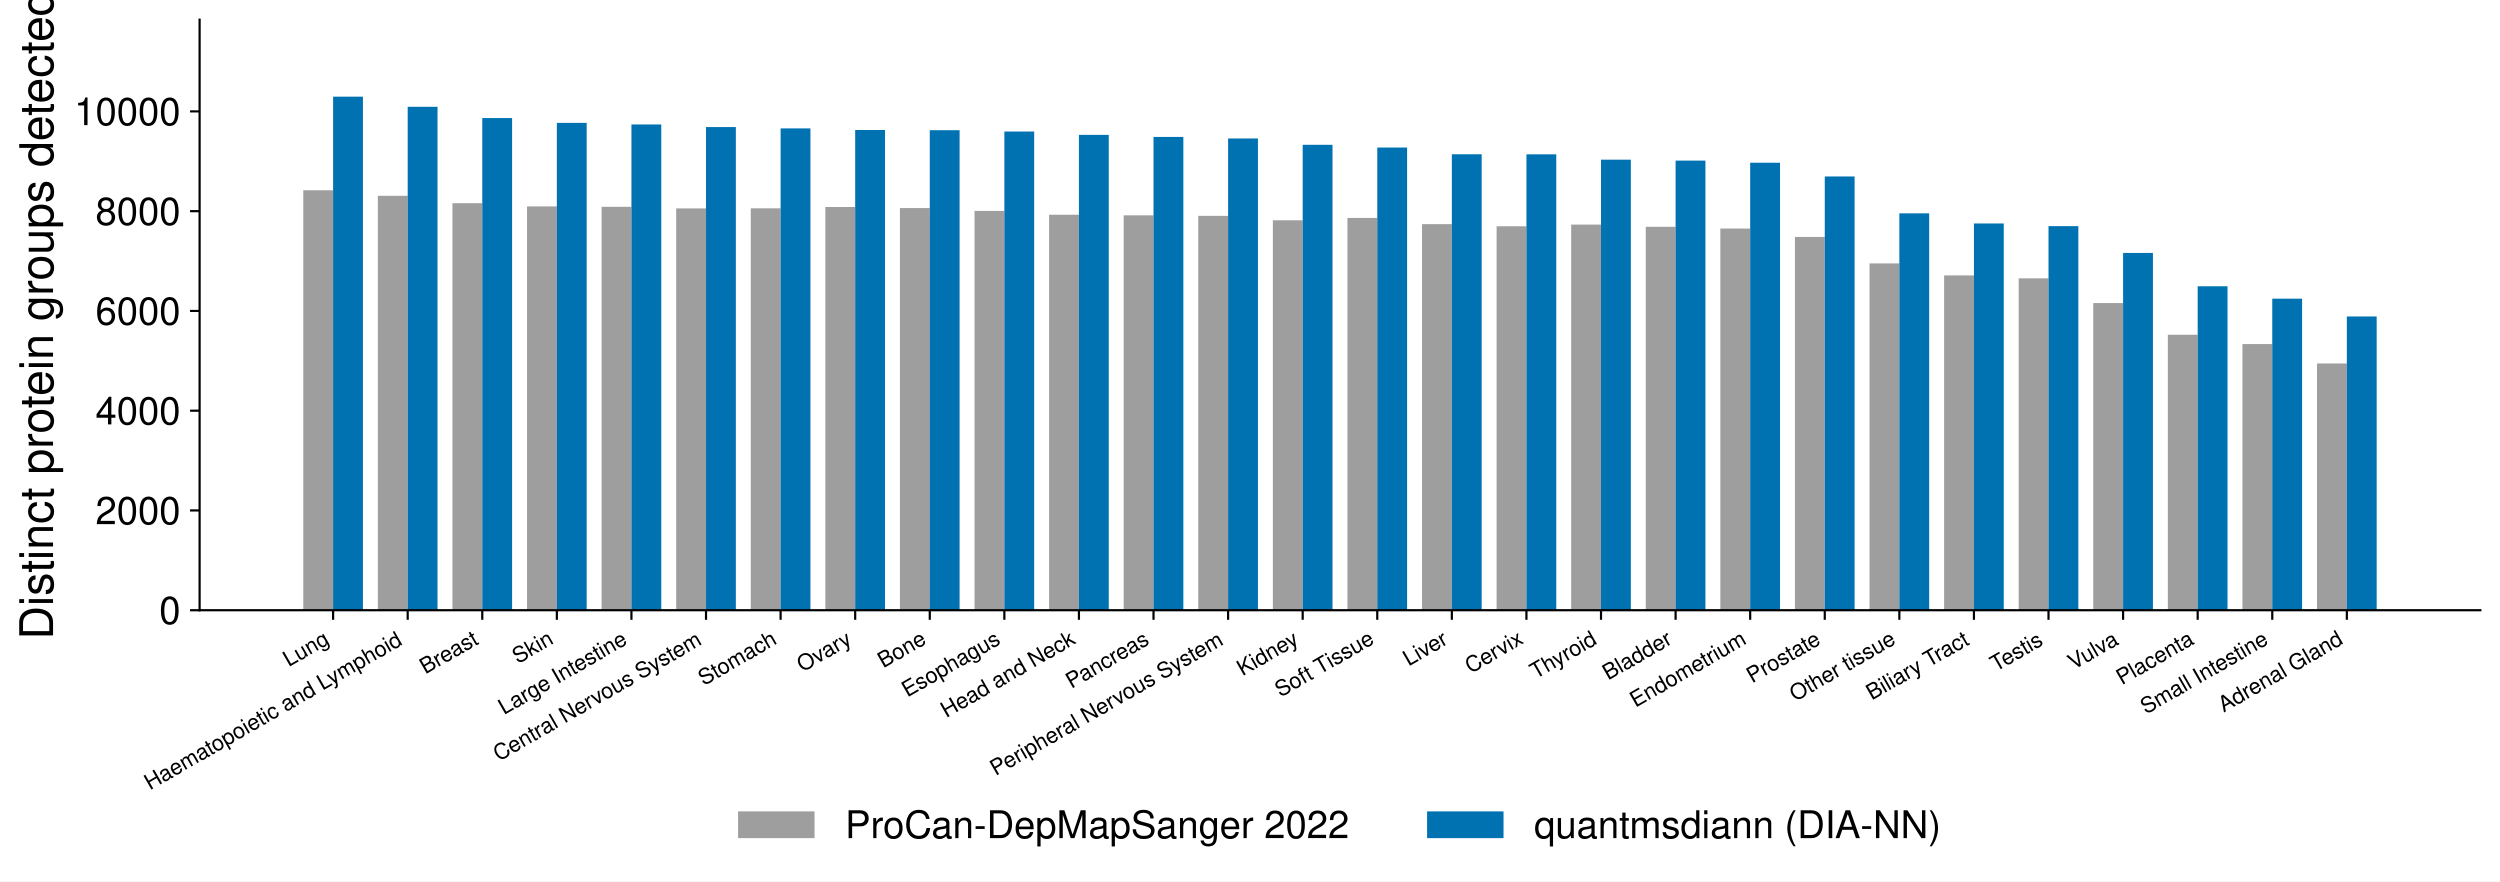
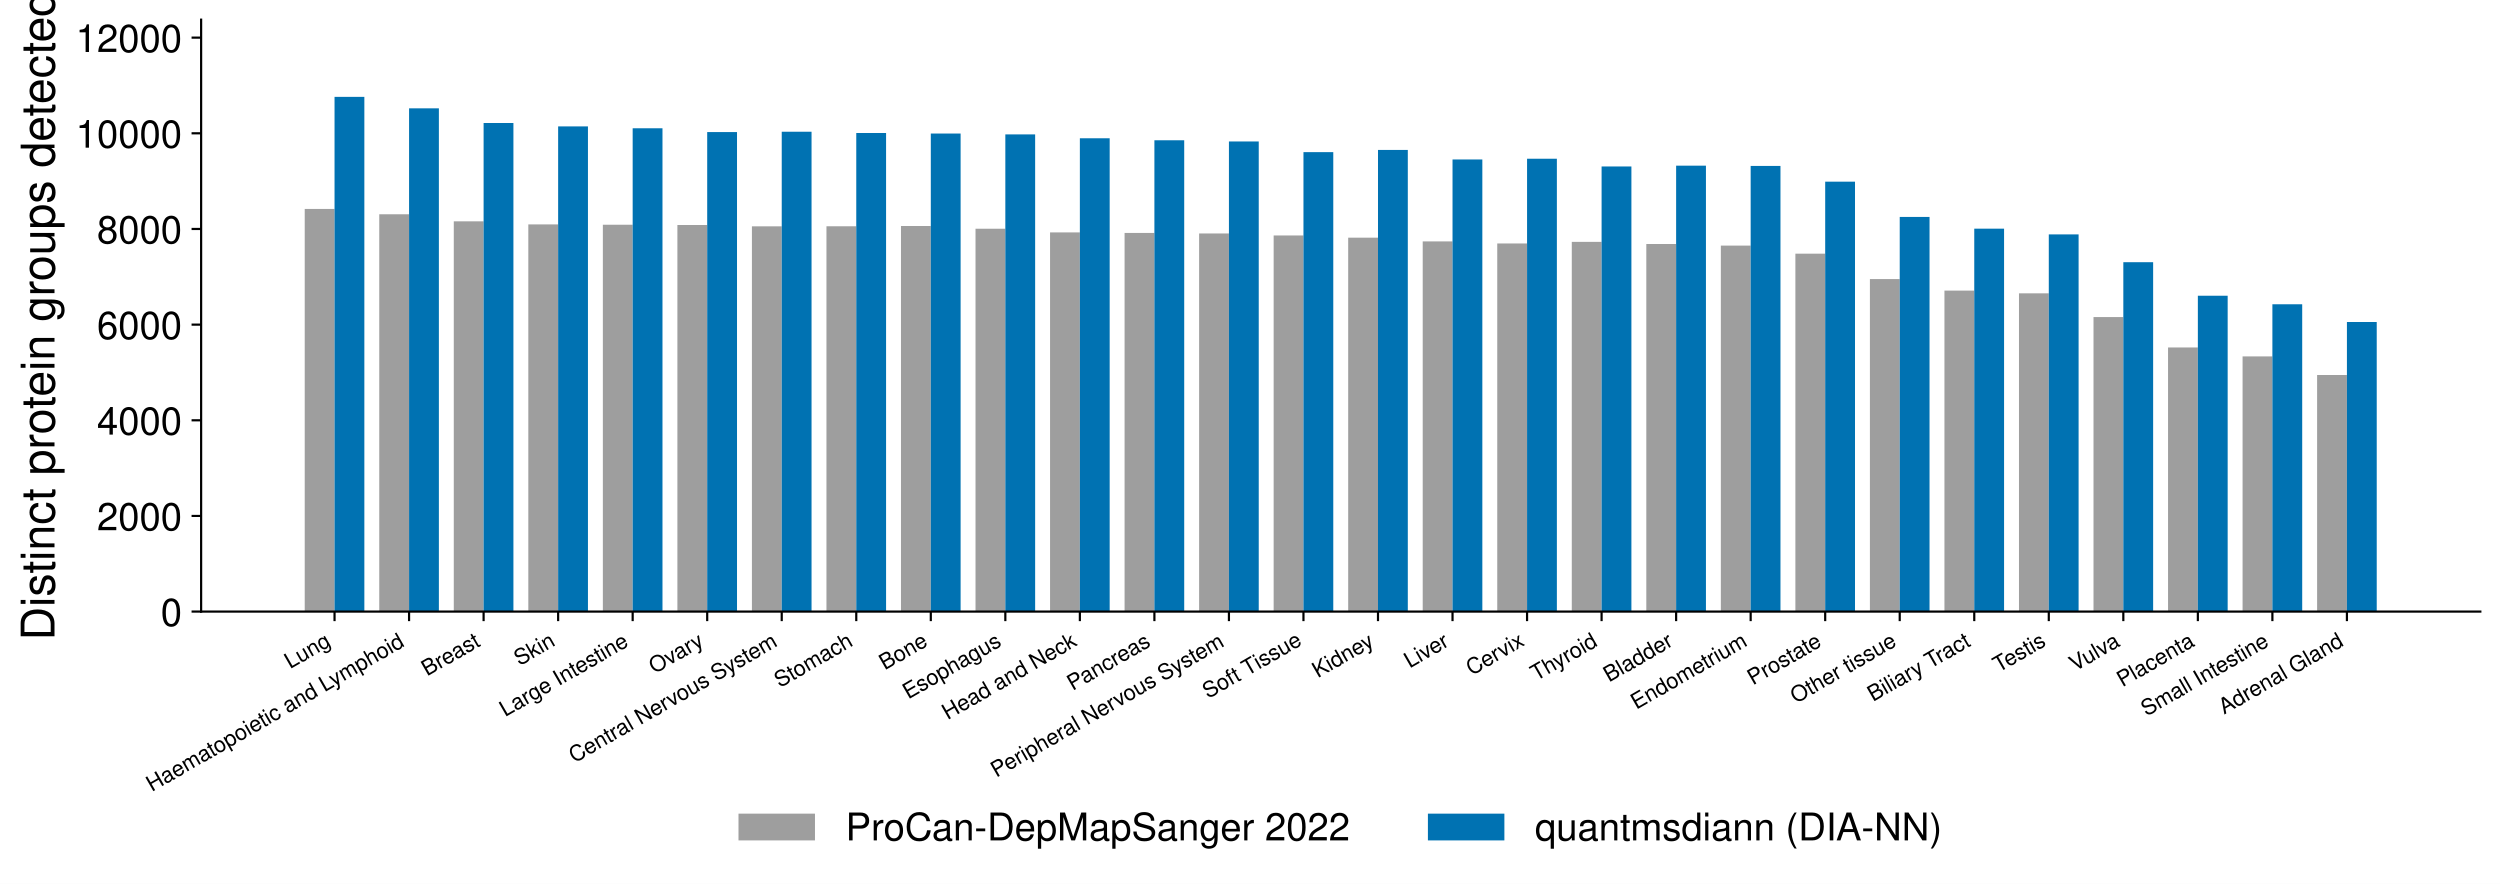
- <svg xmlns="http://www.w3.org/2000/svg" xmlns:xlink="http://www.w3.org/1999/xlink" width="915.862pt" height="322.944pt" viewBox="0 0 915.862 322.944" version="1.1">
+ <svg xmlns="http://www.w3.org/2000/svg" xmlns:xlink="http://www.w3.org/1999/xlink" width="915.328pt" height="323.598pt" viewBox="0 0 915.328 323.598" version="1.1">
  <defs>
    <style type="text/css">*{stroke-linejoin: round; stroke-linecap: butt}</style>
  </defs>
  <g id="figure_1">
    <g id="patch_1">
-       <path d="M 0 322.944  L 915.862 322.944  L 915.862 0  L 0 0  z " style="fill: #ffffff" />
+       <path d="M 0 323.598  L 915.328 323.598  L 915.328 0  L 0 0  z " style="fill: #ffffff" />
    </g>
    <g id="axes_1">
      <g id="patch_2">
-         <path d="M 73.123 223.552  L 908.663 223.552  L 908.663 7.2  L 73.123 7.2  z " style="fill: #ffffff" />
+         <path d="M 73.638 223.919  L 908.128 223.919  L 908.128 7.2  L 73.638 7.2  z " style="fill: #ffffff" />
      </g>
      <g id="patch_3">
-         <path d="M 111.102 223.552  L 122.031 223.552  L 122.031 69.702  L 111.102 69.702  z " clip-path="url(#p1872e04b38)" style="fill: #9e9e9e" />
+         <path d="M 111.569 223.919  L 122.485 223.919  L 122.485 76.496  L 111.569 76.496  z " clip-path="url(#p3ebead59f2)" style="fill: #9e9e9e" />
      </g>
      <g id="patch_4">
-         <path d="M 138.425 223.552  L 149.354 223.552  L 149.354 71.73  L 138.425 71.73  z " clip-path="url(#p1872e04b38)" style="fill: #9e9e9e" />
+         <path d="M 138.858 223.919  L 149.773 223.919  L 149.773 78.439  L 138.858 78.439  z " clip-path="url(#p3ebead59f2)" style="fill: #9e9e9e" />
      </g>
      <g id="patch_5">
-         <path d="M 165.748 223.552  L 176.677 223.552  L 176.677 74.453  L 165.748 74.453  z " clip-path="url(#p1872e04b38)" style="fill: #9e9e9e" />
+         <path d="M 166.147 223.919  L 177.062 223.919  L 177.062 81.048  L 166.147 81.048  z " clip-path="url(#p3ebead59f2)" style="fill: #9e9e9e" />
      </g>
      <g id="patch_6">
-         <path d="M 193.071 223.552  L 204 223.552  L 204 75.605  L 193.071 75.605  z " clip-path="url(#p1872e04b38)" style="fill: #9e9e9e" />
+         <path d="M 193.435 223.919  L 204.351 223.919  L 204.351 82.152  L 193.435 82.152  z " clip-path="url(#p3ebead59f2)" style="fill: #9e9e9e" />
      </g>
      <g id="patch_7">
-         <path d="M 220.394 223.552  L 231.323 223.552  L 231.323 75.751  L 220.394 75.751  z " clip-path="url(#p1872e04b38)" style="fill: #9e9e9e" />
+         <path d="M 220.724 223.919  L 231.64 223.919  L 231.64 82.292  L 220.724 82.292  z " clip-path="url(#p3ebead59f2)" style="fill: #9e9e9e" />
      </g>
      <g id="patch_8">
-         <path d="M 247.717 223.552  L 258.646 223.552  L 258.646 76.354  L 247.717 76.354  z " clip-path="url(#p1872e04b38)" style="fill: #9e9e9e" />
+         <path d="M 248.013 223.919  L 258.928 223.919  L 258.928 82.379  L 248.013 82.379  z " clip-path="url(#p3ebead59f2)" style="fill: #9e9e9e" />
      </g>
      <g id="patch_9">
-         <path d="M 275.04 223.552  L 285.969 223.552  L 285.969 76.317  L 275.04 76.317  z " clip-path="url(#p1872e04b38)" style="fill: #9e9e9e" />
+         <path d="M 275.302 223.919  L 286.217 223.919  L 286.217 82.87  L 275.302 82.87  z " clip-path="url(#p3ebead59f2)" style="fill: #9e9e9e" />
      </g>
      <g id="patch_10">
-         <path d="M 302.363 223.552  L 313.292 223.552  L 313.292 75.842  L 302.363 75.842  z " clip-path="url(#p1872e04b38)" style="fill: #9e9e9e" />
+         <path d="M 302.59 223.919  L 313.506 223.919  L 313.506 82.834  L 302.59 82.834  z " clip-path="url(#p3ebead59f2)" style="fill: #9e9e9e" />
      </g>
      <g id="patch_11">
-         <path d="M 329.686 223.552  L 340.616 223.552  L 340.616 76.226  L 329.686 76.226  z " clip-path="url(#p1872e04b38)" style="fill: #9e9e9e" />
+         <path d="M 329.879 223.919  L 340.795 223.919  L 340.795 82.747  L 329.879 82.747  z " clip-path="url(#p3ebead59f2)" style="fill: #9e9e9e" />
      </g>
      <g id="patch_12">
-         <path d="M 357.009 223.552  L 367.939 223.552  L 367.939 77.267  L 357.009 77.267  z " clip-path="url(#p1872e04b38)" style="fill: #9e9e9e" />
+         <path d="M 357.168 223.919  L 368.083 223.919  L 368.083 83.745  L 357.168 83.745  z " clip-path="url(#p3ebead59f2)" style="fill: #9e9e9e" />
      </g>
      <g id="patch_13">
-         <path d="M 384.332 223.552  L 395.262 223.552  L 395.262 78.675  L 384.332 78.675  z " clip-path="url(#p1872e04b38)" style="fill: #9e9e9e" />
+         <path d="M 384.457 223.919  L 395.372 223.919  L 395.372 85.093  L 384.457 85.093  z " clip-path="url(#p3ebead59f2)" style="fill: #9e9e9e" />
      </g>
      <g id="patch_14">
-         <path d="M 411.656 223.552  L 422.585 223.552  L 422.585 78.876  L 411.656 78.876  z " clip-path="url(#p1872e04b38)" style="fill: #9e9e9e" />
+         <path d="M 411.745 223.919  L 422.661 223.919  L 422.661 85.286  L 411.745 85.286  z " clip-path="url(#p3ebead59f2)" style="fill: #9e9e9e" />
      </g>
      <g id="patch_15">
-         <path d="M 438.979 223.552  L 449.908 223.552  L 449.908 79.077  L 438.979 79.077  z " clip-path="url(#p1872e04b38)" style="fill: #9e9e9e" />
+         <path d="M 439.034 223.919  L 449.95 223.919  L 449.95 85.479  L 439.034 85.479  z " clip-path="url(#p3ebead59f2)" style="fill: #9e9e9e" />
      </g>
      <g id="patch_16">
-         <path d="M 466.302 223.552  L 477.231 223.552  L 477.231 80.685  L 466.302 80.685  z " clip-path="url(#p1872e04b38)" style="fill: #9e9e9e" />
+         <path d="M 466.323 223.919  L 477.238 223.919  L 477.238 86.214  L 466.323 86.214  z " clip-path="url(#p3ebead59f2)" style="fill: #9e9e9e" />
      </g>
      <g id="patch_17">
-         <path d="M 493.625 223.552  L 504.554 223.552  L 504.554 79.844  L 493.625 79.844  z " clip-path="url(#p1872e04b38)" style="fill: #9e9e9e" />
+         <path d="M 493.612 223.919  L 504.527 223.919  L 504.527 87.02  L 493.612 87.02  z " clip-path="url(#p3ebead59f2)" style="fill: #9e9e9e" />
      </g>
      <g id="patch_18">
-         <path d="M 520.948 223.552  L 531.877 223.552  L 531.877 82.11  L 520.948 82.11  z " clip-path="url(#p1872e04b38)" style="fill: #9e9e9e" />
+         <path d="M 520.9 223.919  L 531.816 223.919  L 531.816 88.385  L 520.9 88.385  z " clip-path="url(#p3ebead59f2)" style="fill: #9e9e9e" />
      </g>
      <g id="patch_19">
-         <path d="M 548.271 223.552  L 559.2 223.552  L 559.2 82.896  L 548.271 82.896  z " clip-path="url(#p1872e04b38)" style="fill: #9e9e9e" />
+         <path d="M 548.189 223.919  L 559.105 223.919  L 559.105 89.138  L 548.189 89.138  z " clip-path="url(#p3ebead59f2)" style="fill: #9e9e9e" />
      </g>
      <g id="patch_20">
-         <path d="M 575.594 223.552  L 586.523 223.552  L 586.523 82.293  L 575.594 82.293  z " clip-path="url(#p1872e04b38)" style="fill: #9e9e9e" />
+         <path d="M 575.478 223.919  L 586.393 223.919  L 586.393 88.561  L 575.478 88.561  z " clip-path="url(#p3ebead59f2)" style="fill: #9e9e9e" />
      </g>
      <g id="patch_21">
-         <path d="M 602.917 223.552  L 613.846 223.552  L 613.846 83.097  L 602.917 83.097  z " clip-path="url(#p1872e04b38)" style="fill: #9e9e9e" />
+         <path d="M 602.767 223.919  L 613.682 223.919  L 613.682 89.331  L 602.767 89.331  z " clip-path="url(#p3ebead59f2)" style="fill: #9e9e9e" />
      </g>
      <g id="patch_22">
-         <path d="M 630.24 223.552  L 641.169 223.552  L 641.169 83.718  L 630.24 83.718  z " clip-path="url(#p1872e04b38)" style="fill: #9e9e9e" />
+         <path d="M 630.055 223.919  L 640.971 223.919  L 640.971 89.926  L 630.055 89.926  z " clip-path="url(#p3ebead59f2)" style="fill: #9e9e9e" />
      </g>
      <g id="patch_23">
-         <path d="M 657.563 223.552  L 668.493 223.552  L 668.493 86.788  L 657.563 86.788  z " clip-path="url(#p1872e04b38)" style="fill: #9e9e9e" />
+         <path d="M 657.344 223.919  L 668.26 223.919  L 668.26 92.868  L 657.344 92.868  z " clip-path="url(#p3ebead59f2)" style="fill: #9e9e9e" />
      </g>
      <g id="patch_24">
-         <path d="M 684.886 223.552  L 695.816 223.552  L 695.816 96.492  L 684.886 96.492  z " clip-path="url(#p1872e04b38)" style="fill: #9e9e9e" />
+         <path d="M 684.633 223.919  L 695.548 223.919  L 695.548 102.166  L 684.633 102.166  z " clip-path="url(#p3ebead59f2)" style="fill: #9e9e9e" />
      </g>
      <g id="patch_25">
-         <path d="M 712.21 223.552  L 723.139 223.552  L 723.139 100.896  L 712.21 100.896  z " clip-path="url(#p1872e04b38)" style="fill: #9e9e9e" />
+         <path d="M 711.922 223.919  L 722.837 223.919  L 722.837 106.387  L 711.922 106.387  z " clip-path="url(#p3ebead59f2)" style="fill: #9e9e9e" />
      </g>
      <g id="patch_26">
-         <path d="M 739.533 223.552  L 750.462 223.552  L 750.462 101.956  L 739.533 101.956  z " clip-path="url(#p1872e04b38)" style="fill: #9e9e9e" />
+         <path d="M 739.21 223.919  L 750.126 223.919  L 750.126 107.402  L 739.21 107.402  z " clip-path="url(#p3ebead59f2)" style="fill: #9e9e9e" />
      </g>
      <g id="patch_27">
-         <path d="M 766.856 223.552  L 777.785 223.552  L 777.785 111.02  L 766.856 111.02  z " clip-path="url(#p1872e04b38)" style="fill: #9e9e9e" />
+         <path d="M 766.499 223.919  L 777.415 223.919  L 777.415 116.088  L 766.499 116.088  z " clip-path="url(#p3ebead59f2)" style="fill: #9e9e9e" />
      </g>
      <g id="patch_28">
-         <path d="M 794.179 223.552  L 805.108 223.552  L 805.108 122.624  L 794.179 122.624  z " clip-path="url(#p1872e04b38)" style="fill: #9e9e9e" />
+         <path d="M 793.788 223.919  L 804.703 223.919  L 804.703 127.207  L 793.788 127.207  z " clip-path="url(#p3ebead59f2)" style="fill: #9e9e9e" />
      </g>
      <g id="patch_29">
-         <path d="M 821.502 223.552  L 832.431 223.552  L 832.431 126.041  L 821.502 126.041  z " clip-path="url(#p1872e04b38)" style="fill: #9e9e9e" />
+         <path d="M 821.077 223.919  L 831.992 223.919  L 831.992 130.481  L 821.077 130.481  z " clip-path="url(#p3ebead59f2)" style="fill: #9e9e9e" />
      </g>
      <g id="patch_30">
-         <path d="M 848.825 223.552  L 859.754 223.552  L 859.754 133.15  L 848.825 133.15  z " clip-path="url(#p1872e04b38)" style="fill: #9e9e9e" />
+         <path d="M 848.365 223.919  L 859.281 223.919  L 859.281 137.293  L 848.365 137.293  z " clip-path="url(#p3ebead59f2)" style="fill: #9e9e9e" />
      </g>
      <g id="patch_31">
-         <path d="M 122.031 223.552  L 132.96 223.552  L 132.96 35.42  L 122.031 35.42  z " clip-path="url(#p1872e04b38)" style="fill: #0072b2" />
+         <path d="M 122.485 223.919  L 133.4 223.919  L 133.4 35.468  L 122.485 35.468  z " clip-path="url(#p3ebead59f2)" style="fill: #0072b2" />
      </g>
      <g id="patch_32">
-         <path d="M 149.354 223.552  L 160.283 223.552  L 160.283 39.129  L 149.354 39.129  z " clip-path="url(#p1872e04b38)" style="fill: #0072b2" />
+         <path d="M 149.773 223.919  L 160.689 223.919  L 160.689 39.67  L 149.773 39.67  z " clip-path="url(#p3ebead59f2)" style="fill: #0072b2" />
      </g>
      <g id="patch_33">
-         <path d="M 176.677 223.552  L 187.606 223.552  L 187.606 43.241  L 176.677 43.241  z " clip-path="url(#p1872e04b38)" style="fill: #0072b2" />
+         <path d="M 177.062 223.919  L 187.978 223.919  L 187.978 45.046  L 177.062 45.046  z " clip-path="url(#p3ebead59f2)" style="fill: #0072b2" />
      </g>
      <g id="patch_34">
-         <path d="M 204 223.552  L 214.929 223.552  L 214.929 45.014  L 204 45.014  z " clip-path="url(#p1872e04b38)" style="fill: #0072b2" />
+         <path d="M 204.351 223.919  L 215.266 223.919  L 215.266 46.289  L 204.351 46.289  z " clip-path="url(#p3ebead59f2)" style="fill: #0072b2" />
      </g>
      <g id="patch_35">
-         <path d="M 231.323 223.552  L 242.252 223.552  L 242.252 45.598  L 231.323 45.598  z " clip-path="url(#p1872e04b38)" style="fill: #0072b2" />
+         <path d="M 231.64 223.919  L 242.555 223.919  L 242.555 46.972  L 231.64 46.972  z " clip-path="url(#p3ebead59f2)" style="fill: #0072b2" />
      </g>
      <g id="patch_36">
-         <path d="M 258.646 223.552  L 269.575 223.552  L 269.575 46.549  L 258.646 46.549  z " clip-path="url(#p1872e04b38)" style="fill: #0072b2" />
+         <path d="M 258.928 223.919  L 269.844 223.919  L 269.844 48.356  L 258.928 48.356  z " clip-path="url(#p3ebead59f2)" style="fill: #0072b2" />
      </g>
      <g id="patch_37">
-         <path d="M 285.969 223.552  L 296.899 223.552  L 296.899 47.042  L 285.969 47.042  z " clip-path="url(#p1872e04b38)" style="fill: #0072b2" />
+         <path d="M 286.217 223.919  L 297.133 223.919  L 297.133 48.233  L 286.217 48.233  z " clip-path="url(#p3ebead59f2)" style="fill: #0072b2" />
      </g>
      <g id="patch_38">
-         <path d="M 313.292 223.552  L 324.222 223.552  L 324.222 47.627  L 313.292 47.627  z " clip-path="url(#p1872e04b38)" style="fill: #0072b2" />
+         <path d="M 313.506 223.919  L 324.421 223.919  L 324.421 48.706  L 313.506 48.706  z " clip-path="url(#p3ebead59f2)" style="fill: #0072b2" />
      </g>
      <g id="patch_39">
-         <path d="M 340.616 223.552  L 351.545 223.552  L 351.545 47.7  L 340.616 47.7  z " clip-path="url(#p1872e04b38)" style="fill: #0072b2" />
+         <path d="M 340.795 223.919  L 351.71 223.919  L 351.71 48.899  L 340.795 48.899  z " clip-path="url(#p3ebead59f2)" style="fill: #0072b2" />
      </g>
      <g id="patch_40">
-         <path d="M 367.939 223.552  L 378.868 223.552  L 378.868 48.193  L 367.939 48.193  z " clip-path="url(#p1872e04b38)" style="fill: #0072b2" />
+         <path d="M 368.083 223.919  L 378.999 223.919  L 378.999 49.196  L 368.083 49.196  z " clip-path="url(#p3ebead59f2)" style="fill: #0072b2" />
      </g>
      <g id="patch_41">
-         <path d="M 395.262 223.552  L 406.191 223.552  L 406.191 49.418  L 395.262 49.418  z " clip-path="url(#p1872e04b38)" style="fill: #0072b2" />
+         <path d="M 395.372 223.919  L 406.288 223.919  L 406.288 50.632  L 395.372 50.632  z " clip-path="url(#p3ebead59f2)" style="fill: #0072b2" />
      </g>
      <g id="patch_42">
-         <path d="M 422.585 223.552  L 433.514 223.552  L 433.514 50.167  L 422.585 50.167  z " clip-path="url(#p1872e04b38)" style="fill: #0072b2" />
+         <path d="M 422.661 223.919  L 433.576 223.919  L 433.576 51.35  L 422.661 51.35  z " clip-path="url(#p3ebead59f2)" style="fill: #0072b2" />
      </g>
      <g id="patch_43">
-         <path d="M 449.908 223.552  L 460.837 223.552  L 460.837 50.733  L 449.908 50.733  z " clip-path="url(#p1872e04b38)" style="fill: #0072b2" />
+         <path d="M 449.95 223.919  L 460.865 223.919  L 460.865 51.805  L 449.95 51.805  z " clip-path="url(#p3ebead59f2)" style="fill: #0072b2" />
      </g>
      <g id="patch_44">
-         <path d="M 477.231 223.552  L 488.16 223.552  L 488.16 53.054  L 477.231 53.054  z " clip-path="url(#p1872e04b38)" style="fill: #0072b2" />
+         <path d="M 477.238 223.919  L 488.154 223.919  L 488.154 55.71  L 477.238 55.71  z " clip-path="url(#p3ebead59f2)" style="fill: #0072b2" />
      </g>
      <g id="patch_45">
-         <path d="M 504.554 223.552  L 515.483 223.552  L 515.483 54.041  L 504.554 54.041  z " clip-path="url(#p1872e04b38)" style="fill: #0072b2" />
+         <path d="M 504.527 223.919  L 515.443 223.919  L 515.443 54.905  L 504.527 54.905  z " clip-path="url(#p3ebead59f2)" style="fill: #0072b2" />
      </g>
      <g id="patch_46">
-         <path d="M 531.877 223.552  L 542.806 223.552  L 542.806 56.508  L 531.877 56.508  z " clip-path="url(#p1872e04b38)" style="fill: #0072b2" />
+         <path d="M 531.816 223.919  L 542.731 223.919  L 542.731 58.389  L 531.816 58.389  z " clip-path="url(#p3ebead59f2)" style="fill: #0072b2" />
      </g>
      <g id="patch_47">
-         <path d="M 559.2 223.552  L 570.129 223.552  L 570.129 56.545  L 559.2 56.545  z " clip-path="url(#p1872e04b38)" style="fill: #0072b2" />
+         <path d="M 559.105 223.919  L 570.02 223.919  L 570.02 58.109  L 559.105 58.109  z " clip-path="url(#p3ebead59f2)" style="fill: #0072b2" />
      </g>
      <g id="patch_48">
-         <path d="M 586.523 223.552  L 597.453 223.552  L 597.453 58.5  L 586.523 58.5  z " clip-path="url(#p1872e04b38)" style="fill: #0072b2" />
+         <path d="M 586.393 223.919  L 597.309 223.919  L 597.309 60.946  L 586.393 60.946  z " clip-path="url(#p3ebead59f2)" style="fill: #0072b2" />
      </g>
      <g id="patch_49">
-         <path d="M 613.846 223.552  L 624.776 223.552  L 624.776 58.847  L 613.846 58.847  z " clip-path="url(#p1872e04b38)" style="fill: #0072b2" />
+         <path d="M 613.682 223.919  L 624.598 223.919  L 624.598 60.666  L 613.682 60.666  z " clip-path="url(#p3ebead59f2)" style="fill: #0072b2" />
      </g>
      <g id="patch_50">
-         <path d="M 641.169 223.552  L 652.099 223.552  L 652.099 59.615  L 641.169 59.615  z " clip-path="url(#p1872e04b38)" style="fill: #0072b2" />
+         <path d="M 640.971 223.919  L 651.886 223.919  L 651.886 60.753  L 640.971 60.753  z " clip-path="url(#p3ebead59f2)" style="fill: #0072b2" />
      </g>
      <g id="patch_51">
-         <path d="M 668.493 223.552  L 679.422 223.552  L 679.422 64.64  L 668.493 64.64  z " clip-path="url(#p1872e04b38)" style="fill: #0072b2" />
+         <path d="M 668.26 223.919  L 679.175 223.919  L 679.175 66.514  L 668.26 66.514  z " clip-path="url(#p3ebead59f2)" style="fill: #0072b2" />
      </g>
      <g id="patch_52">
-         <path d="M 695.816 223.552  L 706.745 223.552  L 706.745 78.163  L 695.816 78.163  z " clip-path="url(#p1872e04b38)" style="fill: #0072b2" />
+         <path d="M 695.548 223.919  L 706.464 223.919  L 706.464 79.42  L 695.548 79.42  z " clip-path="url(#p3ebead59f2)" style="fill: #0072b2" />
      </g>
      <g id="patch_53">
-         <path d="M 723.139 223.552  L 734.068 223.552  L 734.068 81.854  L 723.139 81.854  z " clip-path="url(#p1872e04b38)" style="fill: #0072b2" />
+         <path d="M 722.837 223.919  L 733.753 223.919  L 733.753 83.728  L 722.837 83.728  z " clip-path="url(#p3ebead59f2)" style="fill: #0072b2" />
      </g>
      <g id="patch_54">
-         <path d="M 750.462 223.552  L 761.391 223.552  L 761.391 82.841  L 750.462 82.841  z " clip-path="url(#p1872e04b38)" style="fill: #0072b2" />
+         <path d="M 750.126 223.919  L 761.041 223.919  L 761.041 85.829  L 750.126 85.829  z " clip-path="url(#p3ebead59f2)" style="fill: #0072b2" />
      </g>
      <g id="patch_55">
-         <path d="M 777.785 223.552  L 788.714 223.552  L 788.714 92.654  L 777.785 92.654  z " clip-path="url(#p1872e04b38)" style="fill: #0072b2" />
+         <path d="M 777.415 223.919  L 788.33 223.919  L 788.33 96.003  L 777.415 96.003  z " clip-path="url(#p3ebead59f2)" style="fill: #0072b2" />
      </g>
      <g id="patch_56">
-         <path d="M 805.108 223.552  L 816.037 223.552  L 816.037 104.861  L 805.108 104.861  z " clip-path="url(#p1872e04b38)" style="fill: #0072b2" />
+         <path d="M 804.703 223.919  L 815.619 223.919  L 815.619 108.278  L 804.703 108.278  z " clip-path="url(#p3ebead59f2)" style="fill: #0072b2" />
      </g>
      <g id="patch_57">
-         <path d="M 832.431 223.552  L 843.36 223.552  L 843.36 109.412  L 832.431 109.412  z " clip-path="url(#p1872e04b38)" style="fill: #0072b2" />
+         <path d="M 831.992 223.919  L 842.908 223.919  L 842.908 111.395  L 831.992 111.395  z " clip-path="url(#p3ebead59f2)" style="fill: #0072b2" />
      </g>
      <g id="patch_58">
-         <path d="M 859.754 223.552  L 870.683 223.552  L 870.683 115.935  L 859.754 115.935  z " clip-path="url(#p1872e04b38)" style="fill: #0072b2" />
+         <path d="M 859.281 223.919  L 870.196 223.919  L 870.196 117.891  L 859.281 117.891  z " clip-path="url(#p3ebead59f2)" style="fill: #0072b2" />
      </g>
      <g id="matplotlib.axis_1">
        <g id="xtick_1">
          <g id="line2d_1">
            <defs>
-               <path id="mcf7d90ccf2" d="M 0 0  L 0 3.5  " style="stroke: #000000; stroke-width: 0.8" />
+               <path id="m33df8a1e2c" d="M 0 0  L 0 3.5  " style="stroke: #000000; stroke-width: 0.8" />
            </defs>
            <g>
-               <use xlink:href="#mcf7d90ccf2" x="122.031" y="223.552" style="stroke: #000000; stroke-width: 0.8" />
+               <use xlink:href="#m33df8a1e2c" x="122.485" y="223.919" style="stroke: #000000; stroke-width: 0.8" />
            </g>
          </g>
          <g id="text_1">
-             <text style="font-size: 8px; font-family: 'Helvetica', 'Arial', 'DejaVu Sans', sans-serif" transform="translate(105.7349 244.4191) rotate(-30)">Lung</text>
+             <text style="font-size: 8px; font-family: 'Helvetica', 'Arial', 'DejaVu Sans', sans-serif" transform="translate(106.1888 245.0129) rotate(-30)">Lung</text>
          </g>
        </g>
        <g id="xtick_2">
          <g id="line2d_2">
            <g>
-               <use xlink:href="#mcf7d90ccf2" x="149.354" y="223.552" style="stroke: #000000; stroke-width: 0.8" />
+               <use xlink:href="#m33df8a1e2c" x="149.773" y="223.919" style="stroke: #000000; stroke-width: 0.8" />
            </g>
          </g>
          <g id="text_2">
-             <text style="font-size: 8px; font-family: 'Helvetica', 'Arial', 'DejaVu Sans', sans-serif" transform="translate(54.91479 289.5672) rotate(-30)">Haematopoietic and Lymphoid</text>
+             <text style="font-size: 8px; font-family: 'Helvetica', 'Arial', 'DejaVu Sans', sans-serif" transform="translate(55.58762 289.9985) rotate(-30)">Haematopoietic and Lymphoid</text>
          </g>
        </g>
        <g id="xtick_3">
          <g id="line2d_3">
            <g>
-               <use xlink:href="#mcf7d90ccf2" x="176.677" y="223.552" style="stroke: #000000; stroke-width: 0.8" />
+               <use xlink:href="#m33df8a1e2c" x="177.062" y="223.919" style="stroke: #000000; stroke-width: 0.8" />
            </g>
          </g>
          <g id="text_3">
-             <text style="font-size: 8px; font-family: 'Helvetica', 'Arial', 'DejaVu Sans', sans-serif" transform="translate(155.8207 247.0816) rotate(-30)">Breast</text>
+             <text style="font-size: 8px; font-family: 'Helvetica', 'Arial', 'DejaVu Sans', sans-serif" transform="translate(156.36 247.6754) rotate(-30)">Breast</text>
          </g>
        </g>
        <g id="xtick_4">
          <g id="line2d_4">
            <g>
-               <use xlink:href="#mcf7d90ccf2" x="204" y="223.552" style="stroke: #000000; stroke-width: 0.8" />
+               <use xlink:href="#m33df8a1e2c" x="204.351" y="223.919" style="stroke: #000000; stroke-width: 0.8" />
            </g>
          </g>
          <g id="text_4">
-             <text style="font-size: 8px; font-family: 'Helvetica', 'Arial', 'DejaVu Sans', sans-serif" transform="translate(189.6888 243.3029) rotate(-30)">Skin</text>
+             <text style="font-size: 8px; font-family: 'Helvetica', 'Arial', 'DejaVu Sans', sans-serif" transform="translate(190.1937 243.8966) rotate(-30)">Skin</text>
          </g>
        </g>
        <g id="xtick_5">
          <g id="line2d_5">
            <g>
-               <use xlink:href="#mcf7d90ccf2" x="231.323" y="223.552" style="stroke: #000000; stroke-width: 0.8" />
+               <use xlink:href="#m33df8a1e2c" x="231.64" y="223.919" style="stroke: #000000; stroke-width: 0.8" />
            </g>
          </g>
          <g id="text_5">
-             <text style="font-size: 8px; font-family: 'Helvetica', 'Arial', 'DejaVu Sans', sans-serif" transform="translate(184.607 261.9822) rotate(-30)">Large Intestine</text>
+             <text style="font-size: 8px; font-family: 'Helvetica', 'Arial', 'DejaVu Sans', sans-serif" transform="translate(184.9235 262.576) rotate(-30)">Large Intestine</text>
          </g>
        </g>
        <g id="xtick_6">
          <g id="line2d_6">
            <g>
-               <use xlink:href="#mcf7d90ccf2" x="258.646" y="223.552" style="stroke: #000000; stroke-width: 0.8" />
+               <use xlink:href="#m33df8a1e2c" x="258.928" y="223.919" style="stroke: #000000; stroke-width: 0.8" />
            </g>
          </g>
          <g id="text_6">
-             <text style="font-size: 8px; font-family: 'Helvetica', 'Arial', 'DejaVu Sans', sans-serif" transform="translate(182.7119 279.0025) rotate(-30)">Central Nervous System</text>
+             <text style="font-size: 8px; font-family: 'Helvetica', 'Arial', 'DejaVu Sans', sans-serif" transform="translate(239.5943 246.7829) rotate(-30)">Ovary</text>
          </g>
        </g>
        <g id="xtick_7">
          <g id="line2d_7">
            <g>
-               <use xlink:href="#mcf7d90ccf2" x="285.969" y="223.552" style="stroke: #000000; stroke-width: 0.8" />
+               <use xlink:href="#m33df8a1e2c" x="286.217" y="223.919" style="stroke: #000000; stroke-width: 0.8" />
            </g>
          </g>
          <g id="text_7">
-             <text style="font-size: 8px; font-family: 'Helvetica', 'Arial', 'DejaVu Sans', sans-serif" transform="translate(257.7963 251.306) rotate(-30)">Stomach</text>
+             <text style="font-size: 8px; font-family: 'Helvetica', 'Arial', 'DejaVu Sans', sans-serif" transform="translate(210.2829 279.461) rotate(-30)">Central Nervous System</text>
          </g>
        </g>
        <g id="xtick_8">
          <g id="line2d_8">
            <g>
-               <use xlink:href="#mcf7d90ccf2" x="313.292" y="223.552" style="stroke: #000000; stroke-width: 0.8" />
+               <use xlink:href="#m33df8a1e2c" x="313.506" y="223.919" style="stroke: #000000; stroke-width: 0.8" />
            </g>
          </g>
          <g id="text_8">
-             <text style="font-size: 8px; font-family: 'Helvetica', 'Arial', 'DejaVu Sans', sans-serif" transform="translate(293.9583 246.3244) rotate(-30)">Ovary</text>
+             <text style="font-size: 8px; font-family: 'Helvetica', 'Arial', 'DejaVu Sans', sans-serif" transform="translate(285.4869 251.8997) rotate(-30)">Stomach</text>
          </g>
        </g>
        <g id="xtick_9">
          <g id="line2d_9">
            <g>
-               <use xlink:href="#mcf7d90ccf2" x="340.616" y="223.552" style="stroke: #000000; stroke-width: 0.8" />
+               <use xlink:href="#m33df8a1e2c" x="340.795" y="223.919" style="stroke: #000000; stroke-width: 0.8" />
            </g>
          </g>
          <g id="text_9">
-             <text style="font-size: 8px; font-family: 'Helvetica', 'Arial', 'DejaVu Sans', sans-serif" transform="translate(323.6023 244.8629) rotate(-30)">Bone</text>
+             <text style="font-size: 8px; font-family: 'Helvetica', 'Arial', 'DejaVu Sans', sans-serif" transform="translate(323.9355 245.4566) rotate(-30)">Bone</text>
          </g>
        </g>
        <g id="xtick_10">
          <g id="line2d_10">
            <g>
-               <use xlink:href="#mcf7d90ccf2" x="367.939" y="223.552" style="stroke: #000000; stroke-width: 0.8" />
+               <use xlink:href="#m33df8a1e2c" x="368.083" y="223.919" style="stroke: #000000; stroke-width: 0.8" />
            </g>
          </g>
          <g id="text_10">
-             <text style="font-size: 8px; font-family: 'Helvetica', 'Arial', 'DejaVu Sans', sans-serif" transform="translate(332.3877 255.5522) rotate(-30)">Esophagus</text>
+             <text style="font-size: 8px; font-family: 'Helvetica', 'Arial', 'DejaVu Sans', sans-serif" transform="translate(332.5325 256.1297) rotate(-30)">Esophagus</text>
          </g>
        </g>
        <g id="xtick_11">
          <g id="line2d_11">
            <g>
-               <use xlink:href="#mcf7d90ccf2" x="395.262" y="223.552" style="stroke: #000000; stroke-width: 0.8" />
+               <use xlink:href="#m33df8a1e2c" x="395.372" y="223.919" style="stroke: #000000; stroke-width: 0.8" />
            </g>
          </g>
          <g id="text_11">
-             <text style="font-size: 8px; font-family: 'Helvetica', 'Arial', 'DejaVu Sans', sans-serif" transform="translate(346.6742 263.0922) rotate(-30)">Head and Neck</text>
+             <text style="font-size: 8px; font-family: 'Helvetica', 'Arial', 'DejaVu Sans', sans-serif" transform="translate(346.9388 263.686) rotate(-30)">Head and Neck</text>
          </g>
        </g>
        <g id="xtick_12">
          <g id="line2d_12">
            <g>
-               <use xlink:href="#mcf7d90ccf2" x="422.585" y="223.552" style="stroke: #000000; stroke-width: 0.8" />
+               <use xlink:href="#m33df8a1e2c" x="422.661" y="223.919" style="stroke: #000000; stroke-width: 0.8" />
            </g>
          </g>
          <g id="text_12">
-             <text style="font-size: 8px; font-family: 'Helvetica', 'Arial', 'DejaVu Sans', sans-serif" transform="translate(392.4837 252.4191) rotate(-30)">Pancreas</text>
+             <text style="font-size: 8px; font-family: 'Helvetica', 'Arial', 'DejaVu Sans', sans-serif" transform="translate(392.7139 253.0129) rotate(-30)">Pancreas</text>
          </g>
        </g>
        <g id="xtick_13">
          <g id="line2d_13">
            <g>
-               <use xlink:href="#mcf7d90ccf2" x="449.908" y="223.552" style="stroke: #000000; stroke-width: 0.8" />
+               <use xlink:href="#m33df8a1e2c" x="449.95" y="223.919" style="stroke: #000000; stroke-width: 0.8" />
            </g>
          </g>
          <g id="text_13">
-             <text style="font-size: 8px; font-family: 'Helvetica', 'Arial', 'DejaVu Sans', sans-serif" transform="translate(364.7287 284.34) rotate(-30)">Peripheral Nervous System</text>
+             <text style="font-size: 8px; font-family: 'Helvetica', 'Arial', 'DejaVu Sans', sans-serif" transform="translate(364.7705 284.7985) rotate(-30)">Peripheral Nervous System</text>
          </g>
        </g>
        <g id="xtick_14">
          <g id="line2d_14">
            <g>
-               <use xlink:href="#mcf7d90ccf2" x="477.231" y="223.552" style="stroke: #000000; stroke-width: 0.8" />
+               <use xlink:href="#m33df8a1e2c" x="477.238" y="223.919" style="stroke: #000000; stroke-width: 0.8" />
            </g>
          </g>
          <g id="text_14">
-             <text style="font-size: 8px; font-family: 'Helvetica', 'Arial', 'DejaVu Sans', sans-serif" transform="translate(455.1905 247.7678) rotate(-30)">Kidney</text>
+             <text style="font-size: 8px; font-family: 'Helvetica', 'Arial', 'DejaVu Sans', sans-serif" transform="translate(442.2804 255.906) rotate(-30)">Soft Tissue</text>
          </g>
        </g>
        <g id="xtick_15">
          <g id="line2d_15">
            <g>
-               <use xlink:href="#mcf7d90ccf2" x="504.554" y="223.552" style="stroke: #000000; stroke-width: 0.8" />
+               <use xlink:href="#m33df8a1e2c" x="504.527" y="223.919" style="stroke: #000000; stroke-width: 0.8" />
            </g>
          </g>
          <g id="text_15">
-             <text style="font-size: 8px; font-family: 'Helvetica', 'Arial', 'DejaVu Sans', sans-serif" transform="translate(469.0674 255.5285) rotate(-30)">Soft Tissue</text>
+             <text style="font-size: 8px; font-family: 'Helvetica', 'Arial', 'DejaVu Sans', sans-serif" transform="translate(482.4867 248.3454) rotate(-30)">Kidney</text>
          </g>
        </g>
        <g id="xtick_16">
          <g id="line2d_16">
            <g>
-               <use xlink:href="#mcf7d90ccf2" x="531.877" y="223.552" style="stroke: #000000; stroke-width: 0.8" />
+               <use xlink:href="#m33df8a1e2c" x="531.816" y="223.919" style="stroke: #000000; stroke-width: 0.8" />
            </g>
          </g>
          <g id="text_16">
-             <text style="font-size: 8px; font-family: 'Helvetica', 'Arial', 'DejaVu Sans', sans-serif" transform="translate(516.0276 244.191) rotate(-30)">Liver</text>
+             <text style="font-size: 8px; font-family: 'Helvetica', 'Arial', 'DejaVu Sans', sans-serif" transform="translate(516.1205 244.7847) rotate(-30)">Liver</text>
          </g>
        </g>
        <g id="xtick_17">
          <g id="line2d_17">
            <g>
-               <use xlink:href="#mcf7d90ccf2" x="559.2" y="223.552" style="stroke: #000000; stroke-width: 0.8" />
+               <use xlink:href="#m33df8a1e2c" x="559.105" y="223.919" style="stroke: #000000; stroke-width: 0.8" />
            </g>
          </g>
          <g id="text_17">
-             <text style="font-size: 8px; font-family: 'Helvetica', 'Arial', 'DejaVu Sans', sans-serif" transform="translate(538.7358 246.8554) rotate(-30)">Cervix</text>
+             <text style="font-size: 8px; font-family: 'Helvetica', 'Arial', 'DejaVu Sans', sans-serif" transform="translate(538.7944 247.4491) rotate(-30)">Cervix</text>
          </g>
        </g>
        <g id="xtick_18">
          <g id="line2d_18">
            <g>
-               <use xlink:href="#mcf7d90ccf2" x="586.523" y="223.552" style="stroke: #000000; stroke-width: 0.8" />
+               <use xlink:href="#m33df8a1e2c" x="586.393" y="223.919" style="stroke: #000000; stroke-width: 0.8" />
            </g>
          </g>
          <g id="text_18">
-             <text style="font-size: 8px; font-family: 'Helvetica', 'Arial', 'DejaVu Sans', sans-serif" transform="translate(562.5657 248.8747) rotate(-30)">Thyroid</text>
+             <text style="font-size: 8px; font-family: 'Helvetica', 'Arial', 'DejaVu Sans', sans-serif" transform="translate(562.4358 249.4522) rotate(-30)">Thyroid</text>
          </g>
        </g>
        <g id="xtick_19">
          <g id="line2d_19">
            <g>
-               <use xlink:href="#mcf7d90ccf2" x="613.846" y="223.552" style="stroke: #000000; stroke-width: 0.8" />
+               <use xlink:href="#m33df8a1e2c" x="613.682" y="223.919" style="stroke: #000000; stroke-width: 0.8" />
            </g>
          </g>
          <g id="text_19">
-             <text style="font-size: 8px; font-family: 'Helvetica', 'Arial', 'DejaVu Sans', sans-serif" transform="translate(589.1342 249.3079) rotate(-30)">Bladder</text>
+             <text style="font-size: 8px; font-family: 'Helvetica', 'Arial', 'DejaVu Sans', sans-serif" transform="translate(589.124 249.9016) rotate(-30)">Bladder</text>
          </g>
        </g>
        <g id="xtick_20">
          <g id="line2d_20">
            <g>
-               <use xlink:href="#mcf7d90ccf2" x="641.169" y="223.552" style="stroke: #000000; stroke-width: 0.8" />
+               <use xlink:href="#m33df8a1e2c" x="640.971" y="223.919" style="stroke: #000000; stroke-width: 0.8" />
            </g>
          </g>
          <g id="text_20">
-             <text style="font-size: 8px; font-family: 'Helvetica', 'Arial', 'DejaVu Sans', sans-serif" transform="translate(599.1378 259.3072) rotate(-30)">Endometrium</text>
+             <text style="font-size: 8px; font-family: 'Helvetica', 'Arial', 'DejaVu Sans', sans-serif" transform="translate(599.0933 259.901) rotate(-30)">Endometrium</text>
          </g>
        </g>
        <g id="xtick_21">
          <g id="line2d_21">
            <g>
-               <use xlink:href="#mcf7d90ccf2" x="668.493" y="223.552" style="stroke: #000000; stroke-width: 0.8" />
+               <use xlink:href="#m33df8a1e2c" x="668.26" y="223.919" style="stroke: #000000; stroke-width: 0.8" />
            </g>
          </g>
          <g id="text_21">
-             <text style="font-size: 8px; font-family: 'Helvetica', 'Arial', 'DejaVu Sans', sans-serif" transform="translate(641.8588 250.4172) rotate(-30)">Prostate</text>
+             <text style="font-size: 8px; font-family: 'Helvetica', 'Arial', 'DejaVu Sans', sans-serif" transform="translate(641.78 251.011) rotate(-30)">Prostate</text>
          </g>
        </g>
        <g id="xtick_22">
          <g id="line2d_22">
            <g>
-               <use xlink:href="#mcf7d90ccf2" x="695.816" y="223.552" style="stroke: #000000; stroke-width: 0.8" />
+               <use xlink:href="#m33df8a1e2c" x="695.548" y="223.919" style="stroke: #000000; stroke-width: 0.8" />
            </g>
          </g>
          <g id="text_22">
-             <text style="font-size: 8px; font-family: 'Helvetica', 'Arial', 'DejaVu Sans', sans-serif" transform="translate(657.6335 257.0847) rotate(-30)">Other tissue</text>
+             <text style="font-size: 8px; font-family: 'Helvetica', 'Arial', 'DejaVu Sans', sans-serif" transform="translate(657.5203 257.6785) rotate(-30)">Other tissue</text>
          </g>
        </g>
        <g id="xtick_23">
          <g id="line2d_23">
            <g>
-               <use xlink:href="#mcf7d90ccf2" x="723.139" y="223.552" style="stroke: #000000; stroke-width: 0.8" />
+               <use xlink:href="#m33df8a1e2c" x="722.837" y="223.919" style="stroke: #000000; stroke-width: 0.8" />
            </g>
          </g>
          <g id="text_23">
-             <text style="font-size: 8px; font-family: 'Helvetica', 'Arial', 'DejaVu Sans', sans-serif" transform="translate(685.7133 256.6341) rotate(-30)">Biliary Tract</text>
+             <text style="font-size: 8px; font-family: 'Helvetica', 'Arial', 'DejaVu Sans', sans-serif" transform="translate(685.7863 257.0116) rotate(-30)">Biliary Tract</text>
          </g>
        </g>
        <g id="xtick_24">
          <g id="line2d_24">
            <g>
-               <use xlink:href="#mcf7d90ccf2" x="750.462" y="223.552" style="stroke: #000000; stroke-width: 0.8" />
+               <use xlink:href="#m33df8a1e2c" x="750.126" y="223.919" style="stroke: #000000; stroke-width: 0.8" />
            </g>
          </g>
          <g id="text_24">
-             <text style="font-size: 8px; font-family: 'Helvetica', 'Arial', 'DejaVu Sans', sans-serif" transform="translate(731.1514 246.1891) rotate(-30)">Testis</text>
+             <text style="font-size: 8px; font-family: 'Helvetica', 'Arial', 'DejaVu Sans', sans-serif" transform="translate(731.7371 246.3397) rotate(-30)">Testis</text>
          </g>
        </g>
        <g id="xtick_25">
          <g id="line2d_25">
            <g>
-               <use xlink:href="#mcf7d90ccf2" x="777.785" y="223.552" style="stroke: #000000; stroke-width: 0.8" />
+               <use xlink:href="#m33df8a1e2c" x="777.415" y="223.919" style="stroke: #000000; stroke-width: 0.8" />
            </g>
          </g>
          <g id="text_25">
-             <text style="font-size: 8px; font-family: 'Helvetica', 'Arial', 'DejaVu Sans', sans-serif" transform="translate(759.6209 245.5272) rotate(-30)">Vulva</text>
+             <text style="font-size: 8px; font-family: 'Helvetica', 'Arial', 'DejaVu Sans', sans-serif" transform="translate(759.6581 245.9747) rotate(-30)">Vulva</text>
          </g>
        </g>
        <g id="xtick_26">
          <g id="line2d_26">
            <g>
-               <use xlink:href="#mcf7d90ccf2" x="805.108" y="223.552" style="stroke: #000000; stroke-width: 0.8" />
+               <use xlink:href="#m33df8a1e2c" x="804.703" y="223.919" style="stroke: #000000; stroke-width: 0.8" />
            </g>
          </g>
          <g id="text_26">
-             <text style="font-size: 8px; font-family: 'Helvetica', 'Arial', 'DejaVu Sans', sans-serif" transform="translate(777.3138 251.0872) rotate(-30)">Placenta</text>
+             <text style="font-size: 8px; font-family: 'Helvetica', 'Arial', 'DejaVu Sans', sans-serif" transform="translate(777.0633 251.681) rotate(-30)">Placenta</text>
          </g>
        </g>
        <g id="xtick_27">
          <g id="line2d_27">
            <g>
-               <use xlink:href="#mcf7d90ccf2" x="832.431" y="223.552" style="stroke: #000000; stroke-width: 0.8" />
+               <use xlink:href="#m33df8a1e2c" x="831.992" y="223.919" style="stroke: #000000; stroke-width: 0.8" />
            </g>
          </g>
          <g id="text_27">
-             <text style="font-size: 8px; font-family: 'Helvetica', 'Arial', 'DejaVu Sans', sans-serif" transform="translate(786.1602 261.7547) rotate(-30)">Small Intestine</text>
+             <text style="font-size: 8px; font-family: 'Helvetica', 'Arial', 'DejaVu Sans', sans-serif" transform="translate(785.8754 262.3485) rotate(-30)">Small Intestine</text>
          </g>
        </g>
        <g id="xtick_28">
          <g id="line2d_28">
            <g>
-               <use xlink:href="#mcf7d90ccf2" x="859.754" y="223.552" style="stroke: #000000; stroke-width: 0.8" />
+               <use xlink:href="#m33df8a1e2c" x="859.281" y="223.919" style="stroke: #000000; stroke-width: 0.8" />
            </g>
          </g>
          <g id="text_28">
-             <text style="font-size: 8px; font-family: 'Helvetica', 'Arial', 'DejaVu Sans', sans-serif" transform="translate(814.6308 261.0922) rotate(-30)">Adrenal Gland</text>
+             <text style="font-size: 8px; font-family: 'Helvetica', 'Arial', 'DejaVu Sans', sans-serif" transform="translate(814.3116 261.686) rotate(-30)">Adrenal Gland</text>
          </g>
        </g>
      </g>
      <g id="matplotlib.axis_2">
        <g id="ytick_1">
          <g id="line2d_29">
            <defs>
-               <path id="m34c769a7f5" d="M 0 0  L -3.5 0  " style="stroke: #000000; stroke-width: 0.8" />
+               <path id="mc2d6786cbd" d="M 0 0  L -3.5 0  " style="stroke: #000000; stroke-width: 0.8" />
            </defs>
            <g>
-               <use xlink:href="#m34c769a7f5" x="73.123" y="223.552" style="stroke: #000000; stroke-width: 0.8" />
+               <use xlink:href="#mc2d6786cbd" x="73.638" y="223.919" style="stroke: #000000; stroke-width: 0.8" />
            </g>
          </g>
          <g id="text_29">
-             <text style="font-size: 14px; font-family: 'Helvetica', 'Arial', 'DejaVu Sans', sans-serif; text-anchor: end" x="66.123" y="228.573" transform="rotate(-0 66.1225 228.5731)">0</text>
+             <text style="font-size: 14px; font-family: 'Helvetica', 'Arial', 'DejaVu Sans', sans-serif; text-anchor: end" x="66.638" y="229.169" transform="rotate(-0 66.63781 229.1692)">0</text>
          </g>
        </g>
        <g id="ytick_2">
          <g id="line2d_30">
            <g>
-               <use xlink:href="#m34c769a7f5" x="73.123" y="187.003" style="stroke: #000000; stroke-width: 0.8" />
+               <use xlink:href="#mc2d6786cbd" x="73.638" y="188.898" style="stroke: #000000; stroke-width: 0.8" />
            </g>
          </g>
          <g id="text_30">
-             <text style="font-size: 14px; font-family: 'Helvetica', 'Arial', 'DejaVu Sans', sans-serif; text-anchor: end" x="66.123" y="192.025" transform="rotate(-0 66.1225 192.0249)">2000</text>
+             <text style="font-size: 14px; font-family: 'Helvetica', 'Arial', 'DejaVu Sans', sans-serif; text-anchor: end" x="66.638" y="194.148" transform="rotate(-0 66.63781 194.1476)">2000</text>
          </g>
        </g>
        <g id="ytick_3">
          <g id="line2d_31">
            <g>
-               <use xlink:href="#m34c769a7f5" x="73.123" y="150.455" style="stroke: #000000; stroke-width: 0.8" />
+               <use xlink:href="#mc2d6786cbd" x="73.638" y="153.876" style="stroke: #000000; stroke-width: 0.8" />
            </g>
          </g>
          <g id="text_31">
-             <text style="font-size: 14px; font-family: 'Helvetica', 'Arial', 'DejaVu Sans', sans-serif; text-anchor: end" x="66.123" y="155.477" transform="rotate(-0 66.1225 155.4767)">4000</text>
+             <text style="font-size: 14px; font-family: 'Helvetica', 'Arial', 'DejaVu Sans', sans-serif; text-anchor: end" x="66.638" y="159.126" transform="rotate(-0 66.63781 159.1259)">4000</text>
          </g>
        </g>
        <g id="ytick_4">
          <g id="line2d_32">
            <g>
-               <use xlink:href="#m34c769a7f5" x="73.123" y="113.907" style="stroke: #000000; stroke-width: 0.8" />
+               <use xlink:href="#mc2d6786cbd" x="73.638" y="118.854" style="stroke: #000000; stroke-width: 0.8" />
            </g>
          </g>
          <g id="text_32">
-             <text style="font-size: 14px; font-family: 'Helvetica', 'Arial', 'DejaVu Sans', sans-serif; text-anchor: end" x="66.123" y="118.928" transform="rotate(-0 66.1225 118.9285)">6000</text>
+             <text style="font-size: 14px; font-family: 'Helvetica', 'Arial', 'DejaVu Sans', sans-serif; text-anchor: end" x="66.638" y="124.104" transform="rotate(-0 66.63781 124.1043)">6000</text>
          </g>
        </g>
        <g id="ytick_5">
          <g id="line2d_33">
            <g>
-               <use xlink:href="#m34c769a7f5" x="73.123" y="77.359" style="stroke: #000000; stroke-width: 0.8" />
+               <use xlink:href="#mc2d6786cbd" x="73.638" y="83.833" style="stroke: #000000; stroke-width: 0.8" />
            </g>
          </g>
          <g id="text_33">
-             <text style="font-size: 14px; font-family: 'Helvetica', 'Arial', 'DejaVu Sans', sans-serif; text-anchor: end" x="66.123" y="82.38" transform="rotate(-0 66.1225 82.38026)">8000</text>
+             <text style="font-size: 14px; font-family: 'Helvetica', 'Arial', 'DejaVu Sans', sans-serif; text-anchor: end" x="66.638" y="89.083" transform="rotate(-0 66.63781 89.08262)">8000</text>
          </g>
        </g>
        <g id="ytick_6">
          <g id="line2d_34">
            <g>
-               <use xlink:href="#m34c769a7f5" x="73.123" y="40.811" style="stroke: #000000; stroke-width: 0.8" />
+               <use xlink:href="#mc2d6786cbd" x="73.638" y="48.811" style="stroke: #000000; stroke-width: 0.8" />
            </g>
          </g>
          <g id="text_34">
-             <text style="font-size: 14px; font-family: 'Helvetica', 'Arial', 'DejaVu Sans', sans-serif; text-anchor: end" x="66.123" y="45.832" transform="rotate(-0 66.1225 45.83205)">10000</text>
-           </g>
-         </g>
-         <g id="text_35">
-           <text style="font-size: 17px; font-family: 'Helvetica', 'Arial', 'DejaVu Sans', sans-serif; text-anchor: middle" x="19.435" y="115.376" transform="rotate(-90 19.43469 115.3758)">Distinct protein groups detected</text>
+             <text style="font-size: 14px; font-family: 'Helvetica', 'Arial', 'DejaVu Sans', sans-serif; text-anchor: end" x="66.638" y="54.061" transform="rotate(-0 66.63781 54.06097)">10000</text>
+           </g>
+         </g>
+         <g id="ytick_7">
+           <g id="line2d_35">
+             <g>
+               <use xlink:href="#mc2d6786cbd" x="73.638" y="13.789" style="stroke: #000000; stroke-width: 0.8" />
+             </g>
+           </g>
+           <g id="text_35">
+             <text style="font-size: 14px; font-family: 'Helvetica', 'Arial', 'DejaVu Sans', sans-serif; text-anchor: end" x="66.638" y="19.039" transform="rotate(-0 66.63781 19.03932)">12000</text>
+           </g>
+         </g>
+         <g id="text_36">
+           <text style="font-size: 17px; font-family: 'Helvetica', 'Arial', 'DejaVu Sans', sans-serif; text-anchor: middle" x="19.95" y="115.56" transform="rotate(-90 19.95 115.5596)">Distinct protein groups detected</text>
        </g>
      </g>
      <g id="patch_59">
-         <path d="M 73.123 223.552  L 73.123 7.2  " style="fill: none; stroke: #000000; stroke-width: 0.8; stroke-linejoin: miter; stroke-linecap: square" />
+         <path d="M 73.638 223.919  L 73.638 7.2  " style="fill: none; stroke: #000000; stroke-width: 0.8; stroke-linejoin: miter; stroke-linecap: square" />
      </g>
      <g id="patch_60">
-         <path d="M 73.123 223.552  L 908.663 223.552  " style="fill: none; stroke: #000000; stroke-width: 0.8; stroke-linejoin: miter; stroke-linecap: square" />
+         <path d="M 73.638 223.919  L 908.128 223.919  " style="fill: none; stroke: #000000; stroke-width: 0.8; stroke-linejoin: miter; stroke-linecap: square" />
      </g>
      <g id="legend_1">
        <g id="patch_61">
-           <path d="M 270.397 307.046  L 298.397 307.046  L 298.397 297.246  L 270.397 297.246  z " style="fill: #9e9e9e" />
-         </g>
-         <g id="text_36">
-           <text style="font-size: 14px; font-family: 'Helvetica', 'Arial', 'DejaVu Sans', sans-serif; text-anchor: start" x="309.597" y="307.046" transform="rotate(-0 309.5969 307.0464)">ProCan-DepMapSanger 2022</text>
+           <path d="M 270.387 307.701  L 298.387 307.701  L 298.387 297.901  L 270.387 297.901  z " style="fill: #9e9e9e" />
+         </g>
+         <g id="text_37">
+           <text style="font-size: 14px; font-family: 'Helvetica', 'Arial', 'DejaVu Sans', sans-serif; text-anchor: start" x="309.587" y="307.701" transform="rotate(-0 309.5872 307.7006)">ProCan-DepMapSanger 2022</text>
        </g>
        <g id="patch_62">
-           <path d="M 522.81 307.046  L 550.81 307.046  L 550.81 297.246  L 522.81 297.246  z " style="fill: #0072b2" />
-         </g>
-         <g id="text_37">
-           <text style="font-size: 14px; font-family: 'Helvetica', 'Arial', 'DejaVu Sans', sans-serif; text-anchor: start" x="562.01" y="307.046" transform="rotate(-0 562.0103 307.0464)">quantmsdiann (DIA-NN)</text>
+           <path d="M 522.801 307.701  L 550.801 307.701  L 550.801 297.901  L 522.801 297.901  z " style="fill: #0072b2" />
+         </g>
+         <g id="text_38">
+           <text style="font-size: 14px; font-family: 'Helvetica', 'Arial', 'DejaVu Sans', sans-serif; text-anchor: start" x="562.001" y="307.701" transform="rotate(-0 562.0006 307.7006)">quantmsdiann (DIA-NN)</text>
        </g>
      </g>
    </g>
  </g>
  <defs>
-     <clipPath id="p1872e04b38">
-       <rect x="73.123" y="7.2" width="835.54" height="216.352" />
+     <clipPath id="p3ebead59f2">
+       <rect x="73.638" y="7.2" width="834.49" height="216.719" />
    </clipPath>
  </defs>
</svg>
